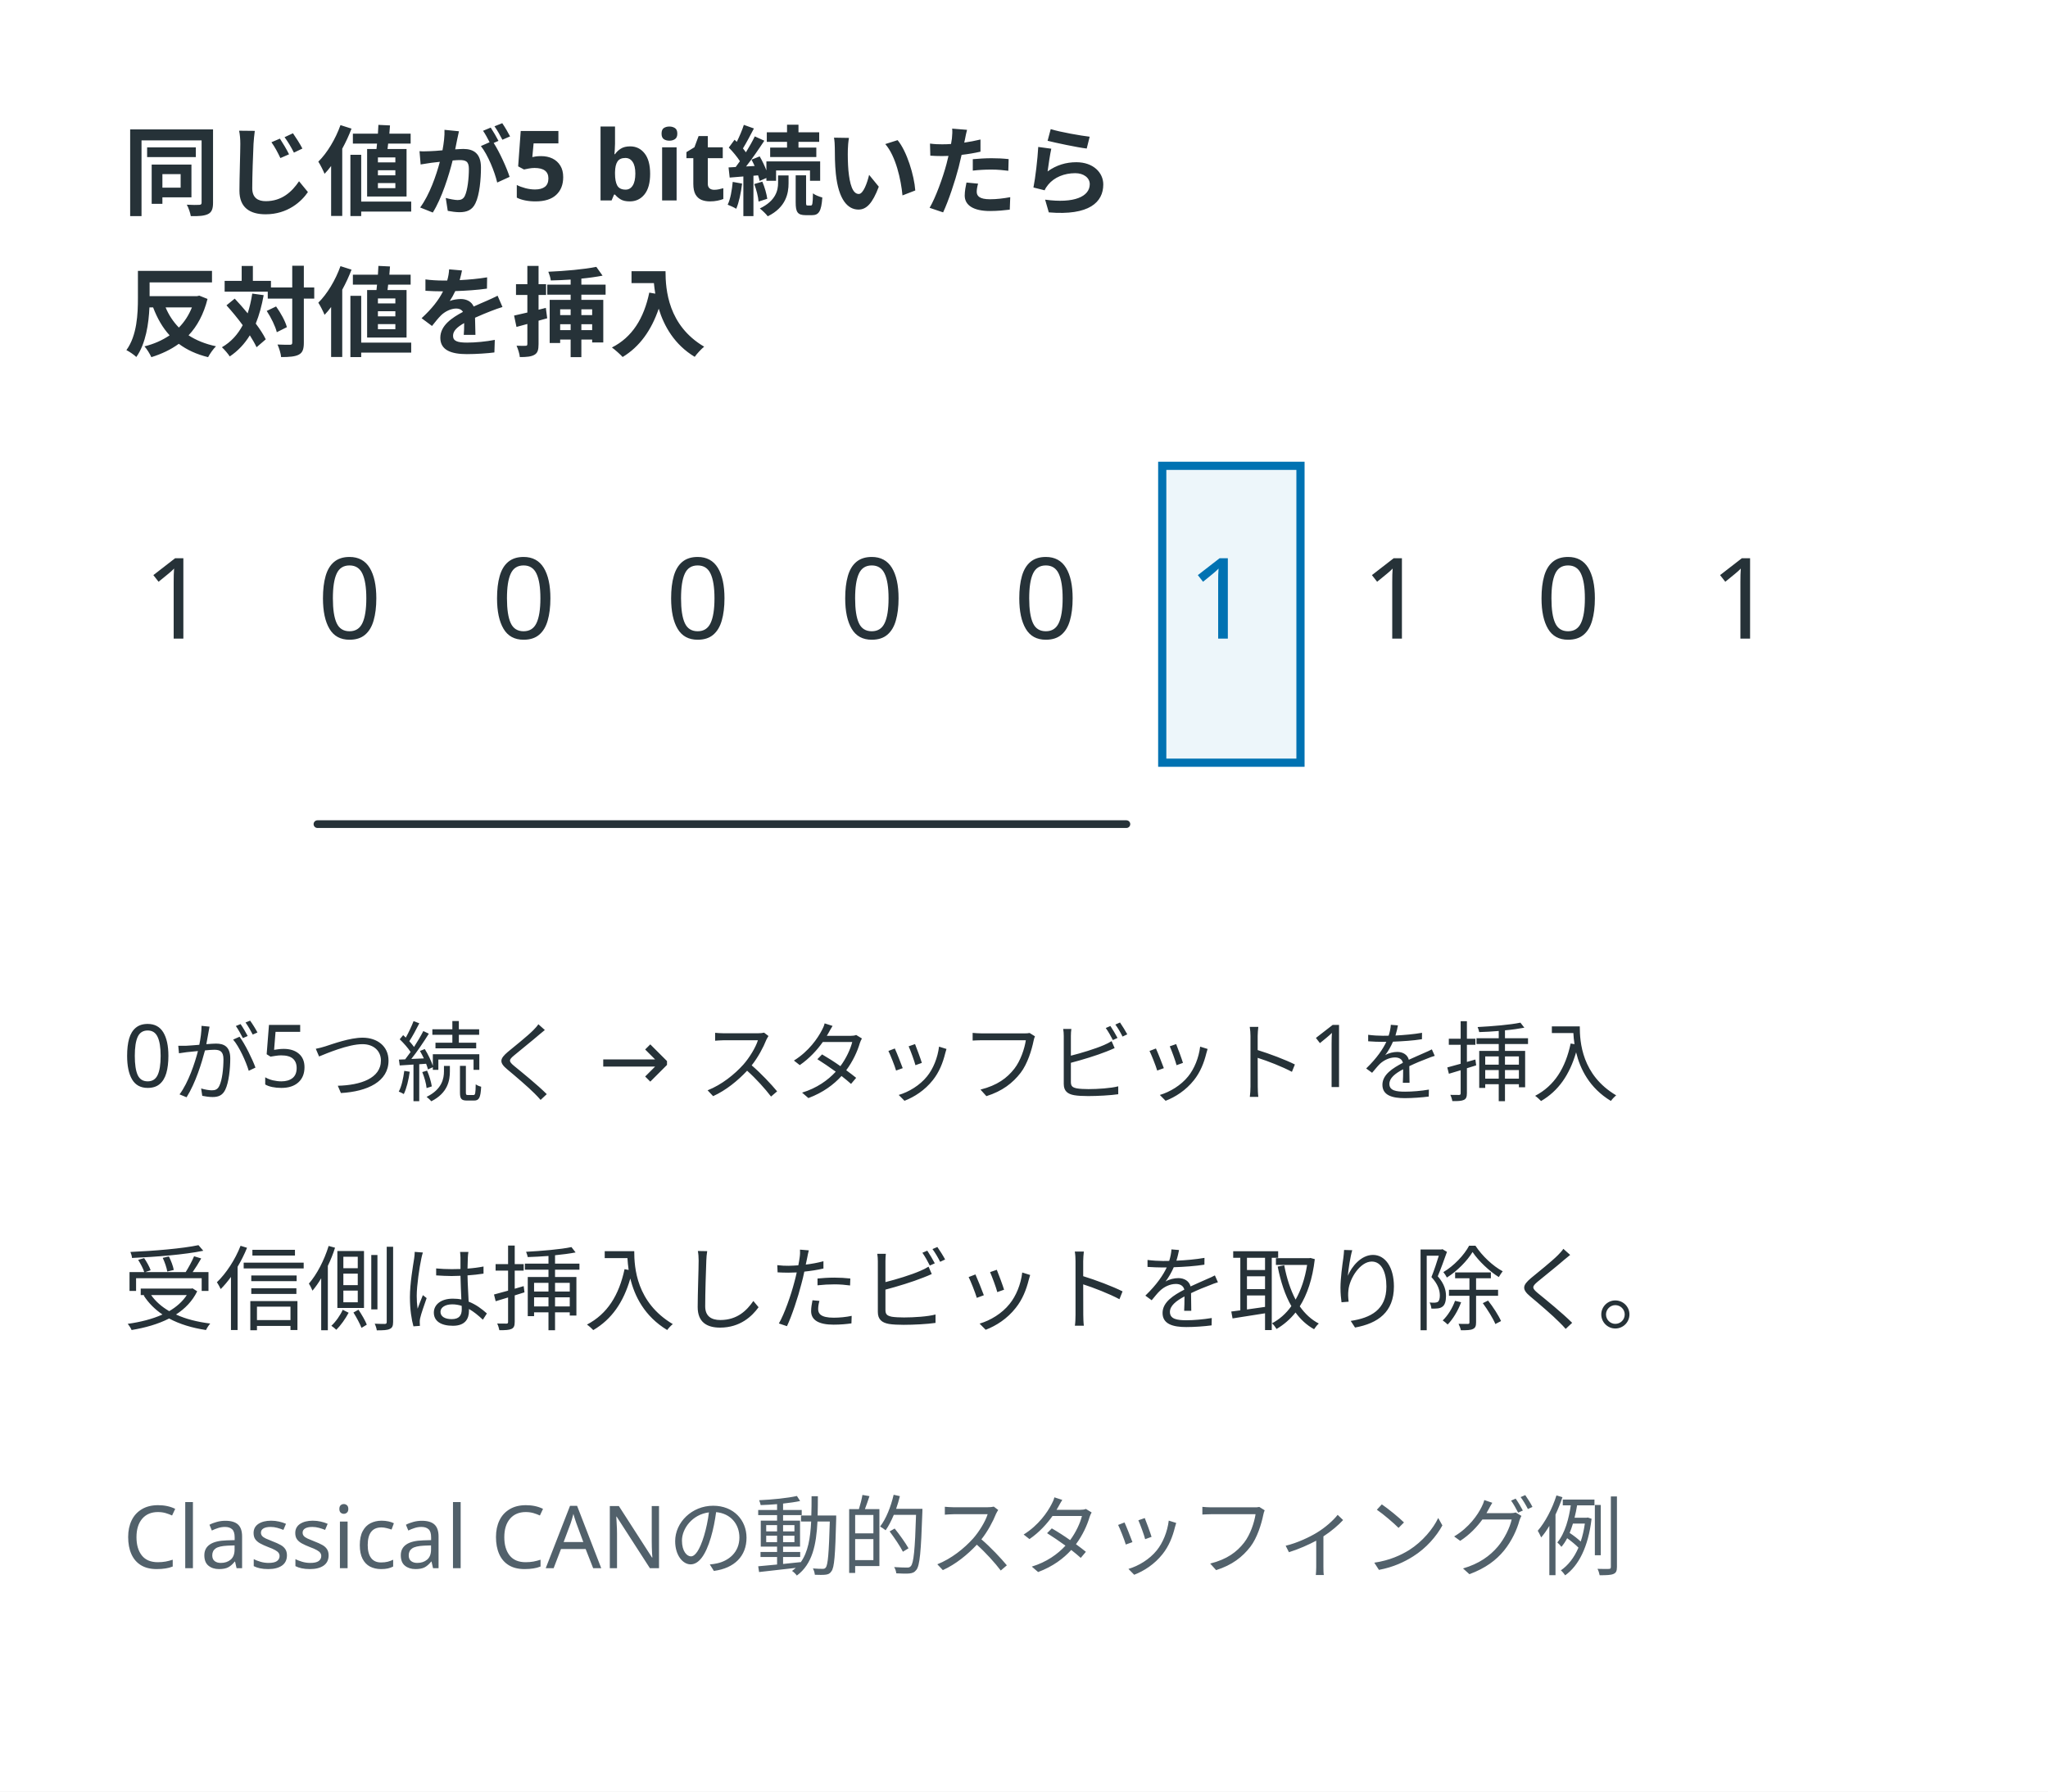
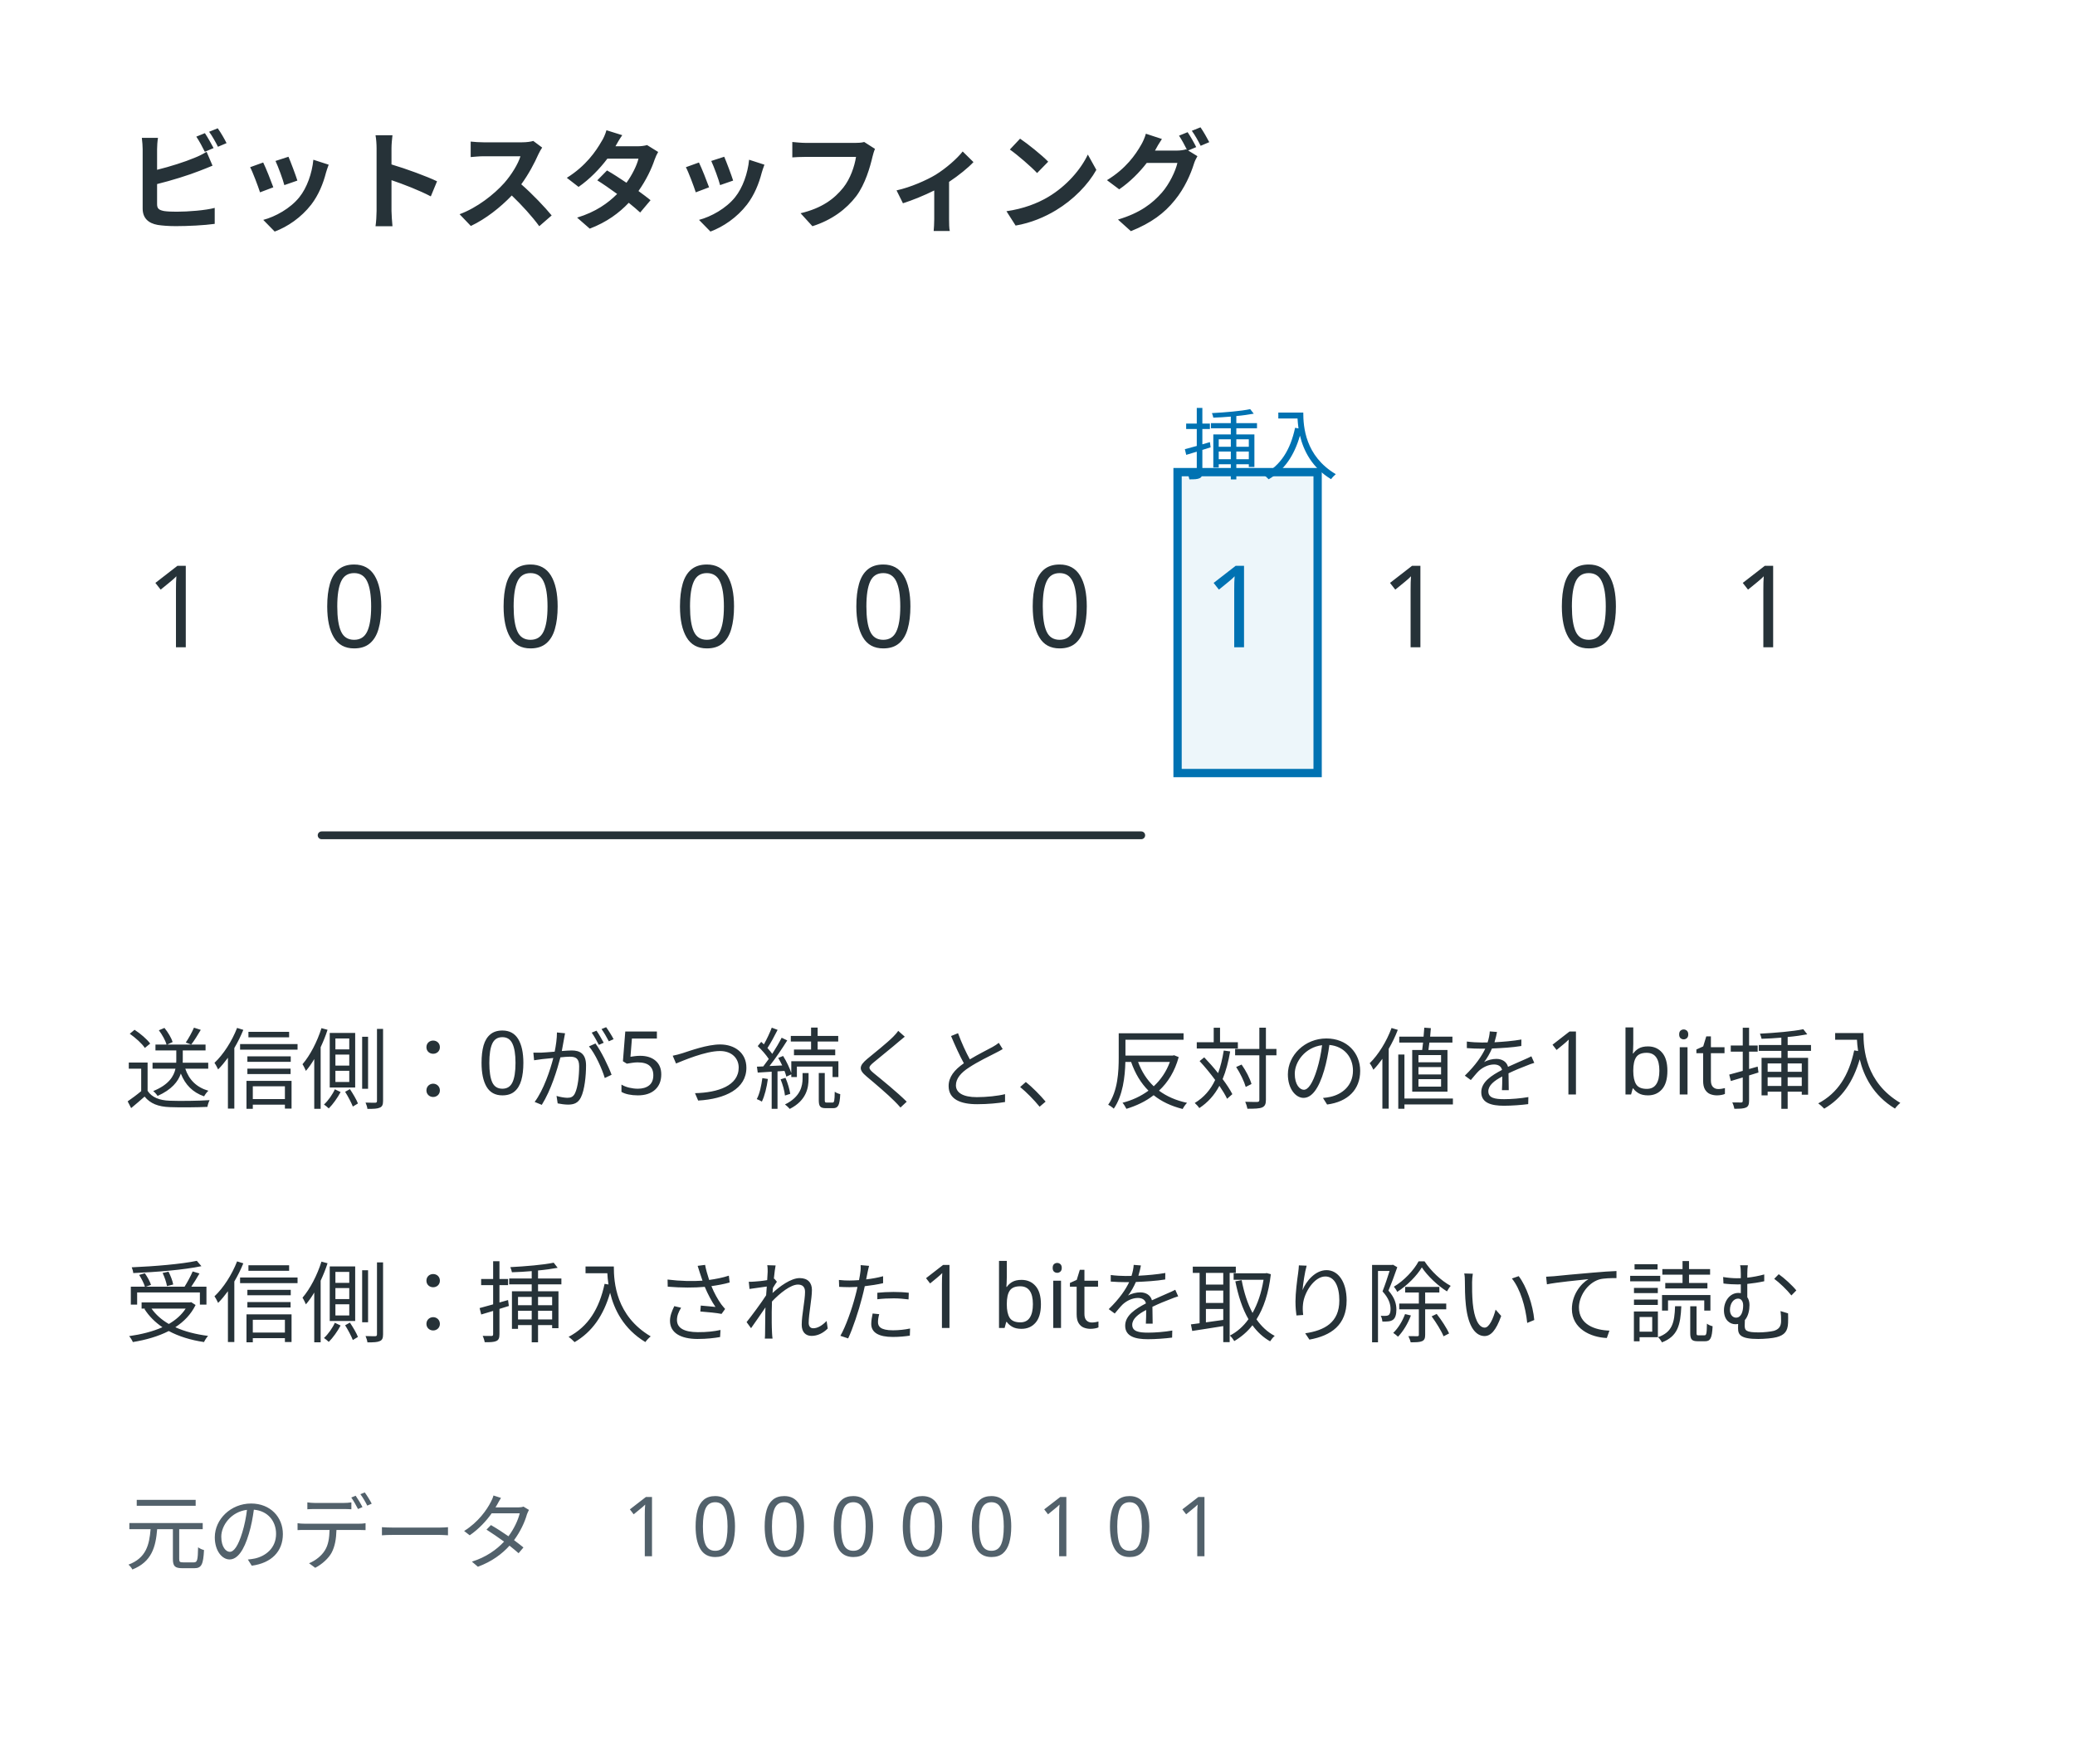
- <svg xmlns="http://www.w3.org/2000/svg" width="400" height="350" viewBox="0 0 400 350">
-   <rect width="400" height="350" fill="white" />
+ <svg xmlns="http://www.w3.org/2000/svg" width="400" height="340" viewBox="0 0 400 340">
+   <rect width="400" height="340" fill="white" />
  <rect x="227" y="91" width="27" height="58" fill="#EDF6FA" stroke="#0072B2" stroke-width="1.6" />
  <path d="M62,161 L220,161" stroke="#263238" stroke-width="1.5" fill="none" stroke-linecap="round" stroke-linejoin="round" />
-   <text x="24" y="40.52" font-family="Noto Sans JP,sans-serif" font-size="19" font-weight="700" fill="#263238">同じ値が5 bit続いたら</text>
-   <text x="24" y="68.07" font-family="Noto Sans JP,sans-serif" font-size="19" font-weight="700" fill="#263238">反対値を挿入</text>
+   <text x="24" y="42.68" font-family="Noto Sans JP,sans-serif" font-size="21" font-weight="700" fill="#263238">ビットスタッフィング</text>
  <text x="28" y="124.76" font-family="Noto Sans JP,sans-serif" font-size="22" font-weight="400" fill="#263238">1</text>
  <text x="62" y="124.76" font-family="Noto Sans JP,sans-serif" font-size="22" font-weight="400" fill="#263238">0</text>
  <text x="96" y="124.76" font-family="Noto Sans JP,sans-serif" font-size="22" font-weight="400" fill="#263238">0</text>
  <text x="130" y="124.76" font-family="Noto Sans JP,sans-serif" font-size="22" font-weight="400" fill="#263238">0</text>
  <text x="164" y="124.76" font-family="Noto Sans JP,sans-serif" font-size="22" font-weight="400" fill="#263238">0</text>
  <text x="198" y="124.76" font-family="Noto Sans JP,sans-serif" font-size="22" font-weight="400" fill="#263238">0</text>
  <text x="232" y="124.76" font-family="Noto Sans JP,sans-serif" font-size="22" font-weight="400" fill="#0072B2">1</text>
  <text x="266" y="124.76" font-family="Noto Sans JP,sans-serif" font-size="22" font-weight="400" fill="#263238">1</text>
  <text x="300" y="124.76" font-family="Noto Sans JP,sans-serif" font-size="22" font-weight="400" fill="#263238">0</text>
  <text x="334" y="124.76" font-family="Noto Sans JP,sans-serif" font-size="22" font-weight="400" fill="#263238">1</text>
-   <text x="24" y="212.36" font-family="Noto Sans JP,sans-serif" font-size="17" font-weight="400" fill="#263238">0が5つ続く → スタッフビット1を挿入</text>
-   <text x="24" y="258.44" font-family="Noto Sans JP,sans-serif" font-size="18" font-weight="400" fill="#263238">受信側は挿入したビットを取り除く。</text>
-   <text x="24" y="306.36" font-family="Noto Sans JP,sans-serif" font-size="17" font-weight="400" fill="#52616B">Classical CANの動的スタッフィング例</text>
+   <text x="228" y="91.2" font-family="Noto Sans JP,sans-serif" font-size="15" font-weight="400" fill="#0072B2">挿入</text>
+   <text x="24" y="212.36" font-family="Noto Sans JP,sans-serif" font-size="17" font-weight="400" fill="#263238">送信側：0が5つ続くと、反対の値を1 bit挿入</text>
+   <text x="24" y="257.36" font-family="Noto Sans JP,sans-serif" font-size="17" font-weight="400" fill="#263238">受信側：挿入された1 bitを取り除いて読む</text>
+   <text x="24" y="301.28" font-family="Noto Sans JP,sans-serif" font-size="16" font-weight="400" fill="#52616B">元のデータ　1 0 0 0 0 0 1 0 1</text>
</svg>
